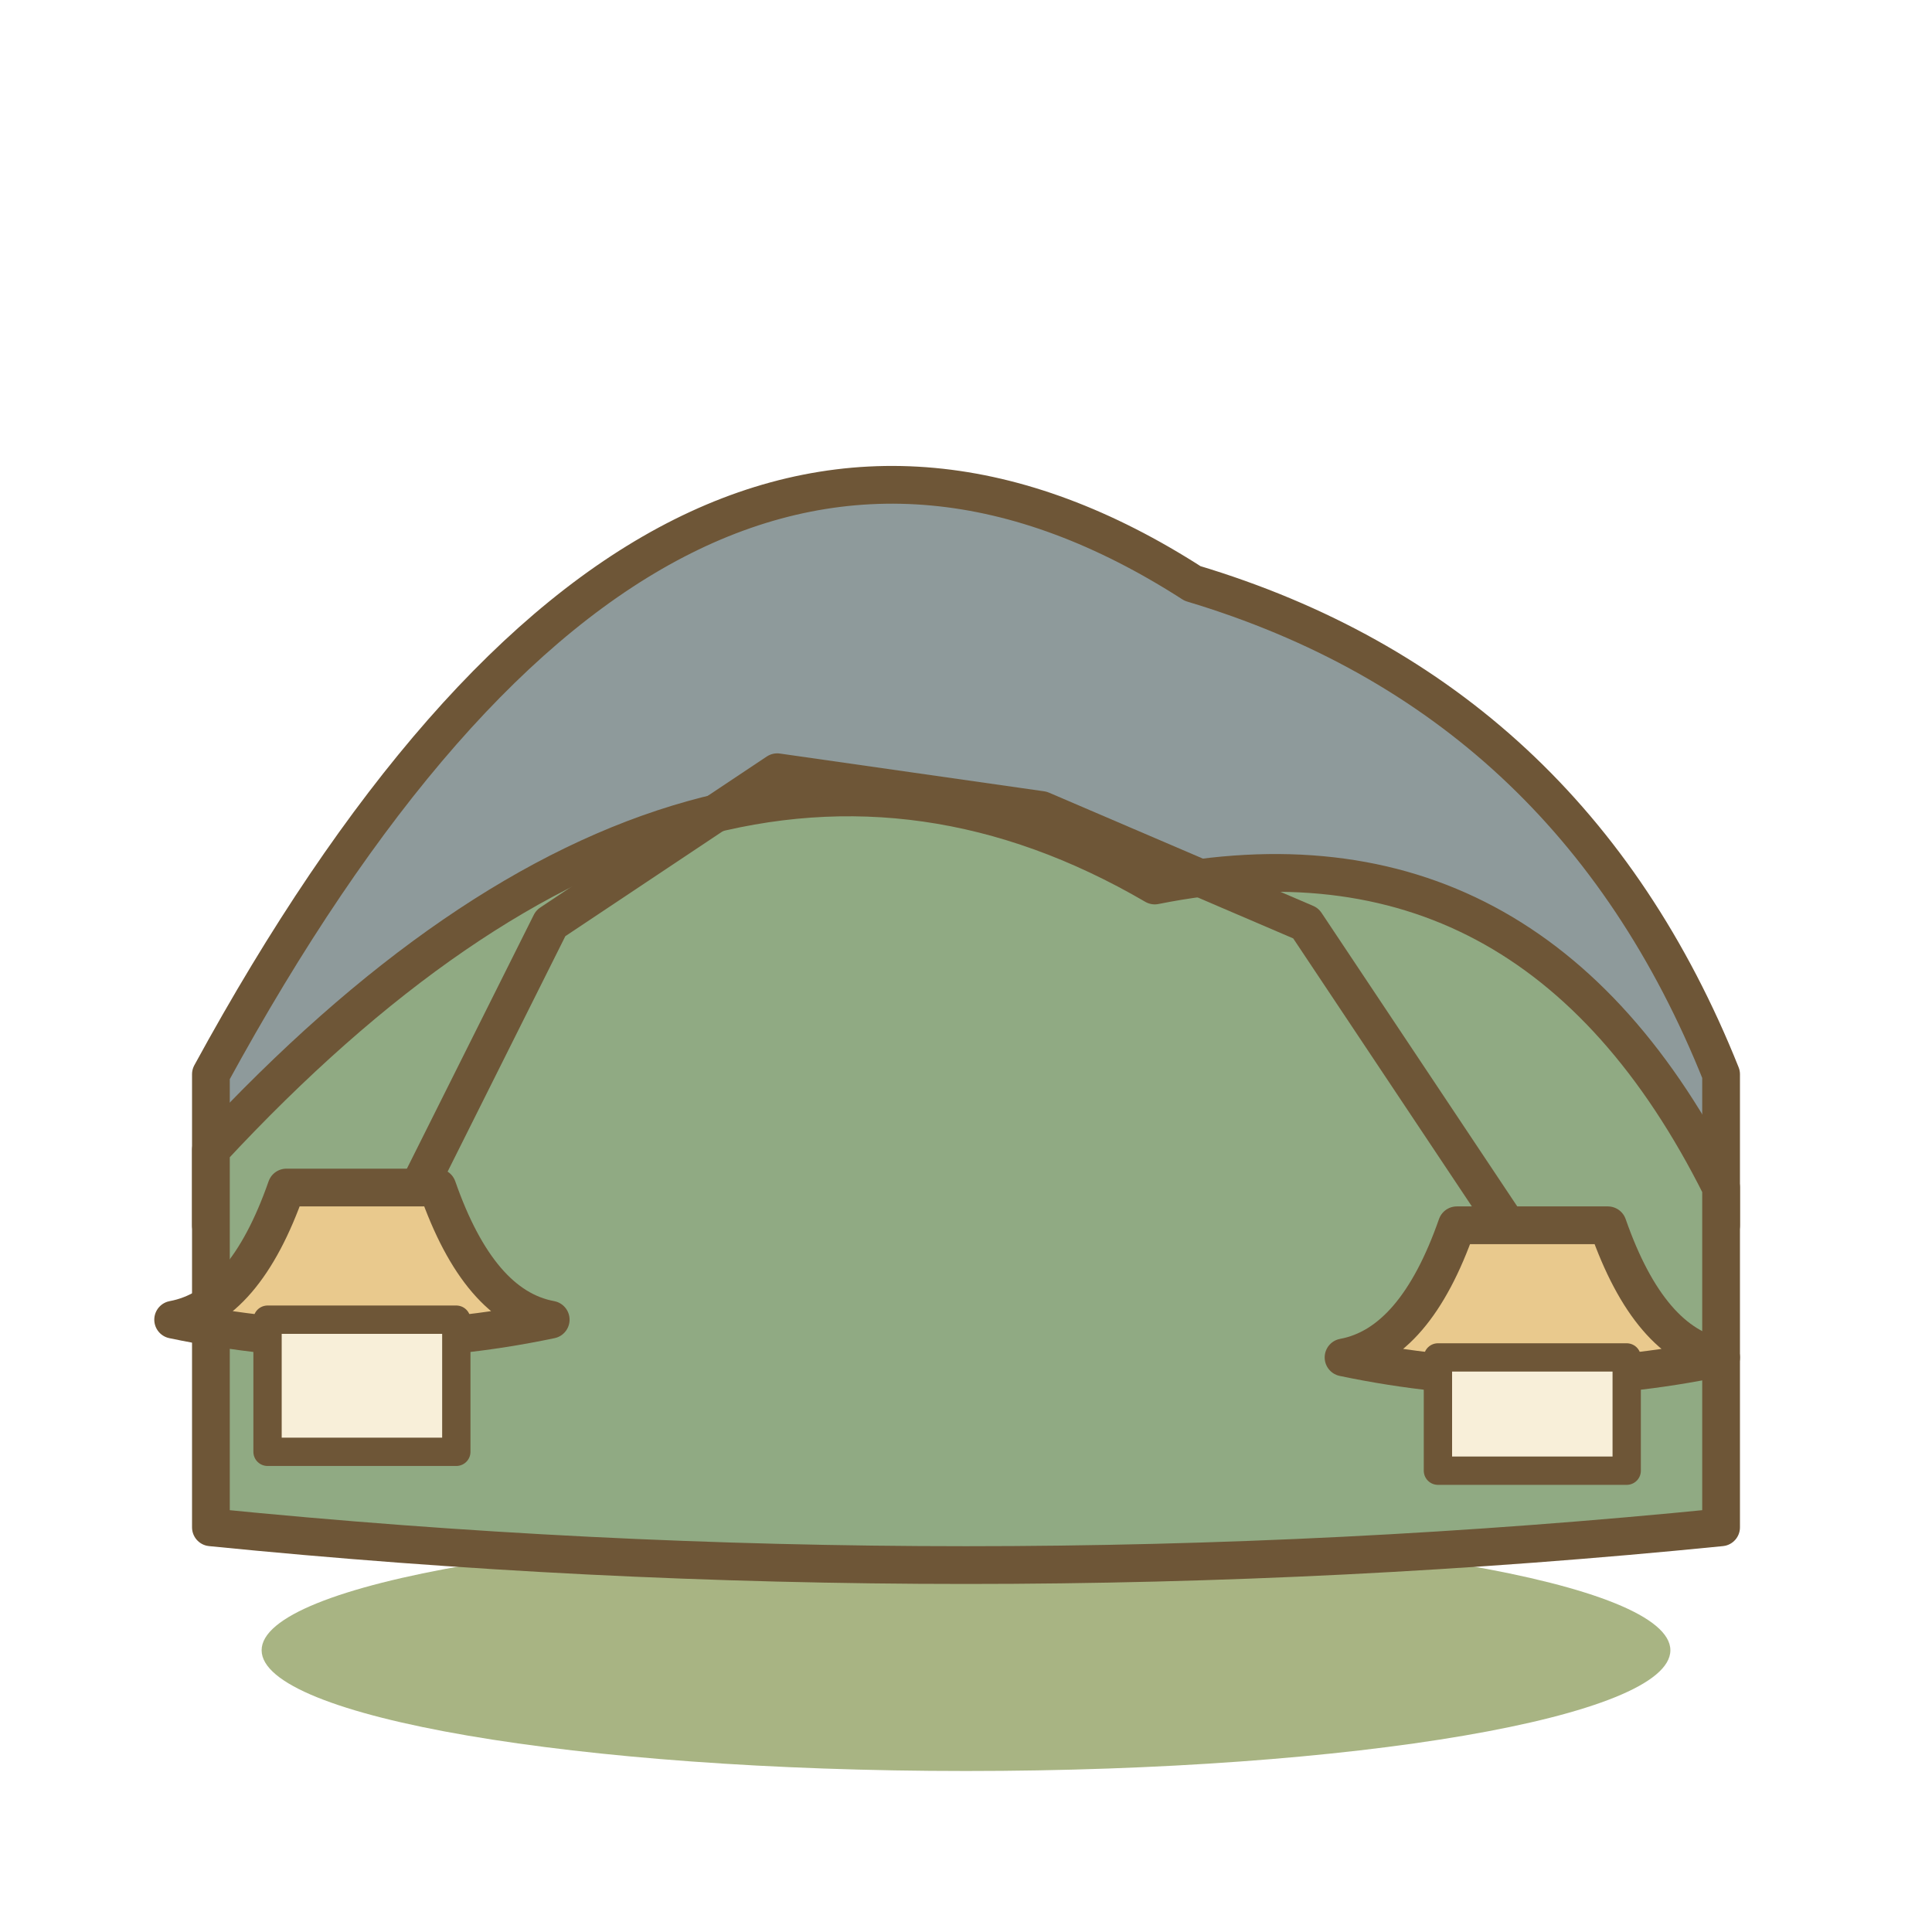
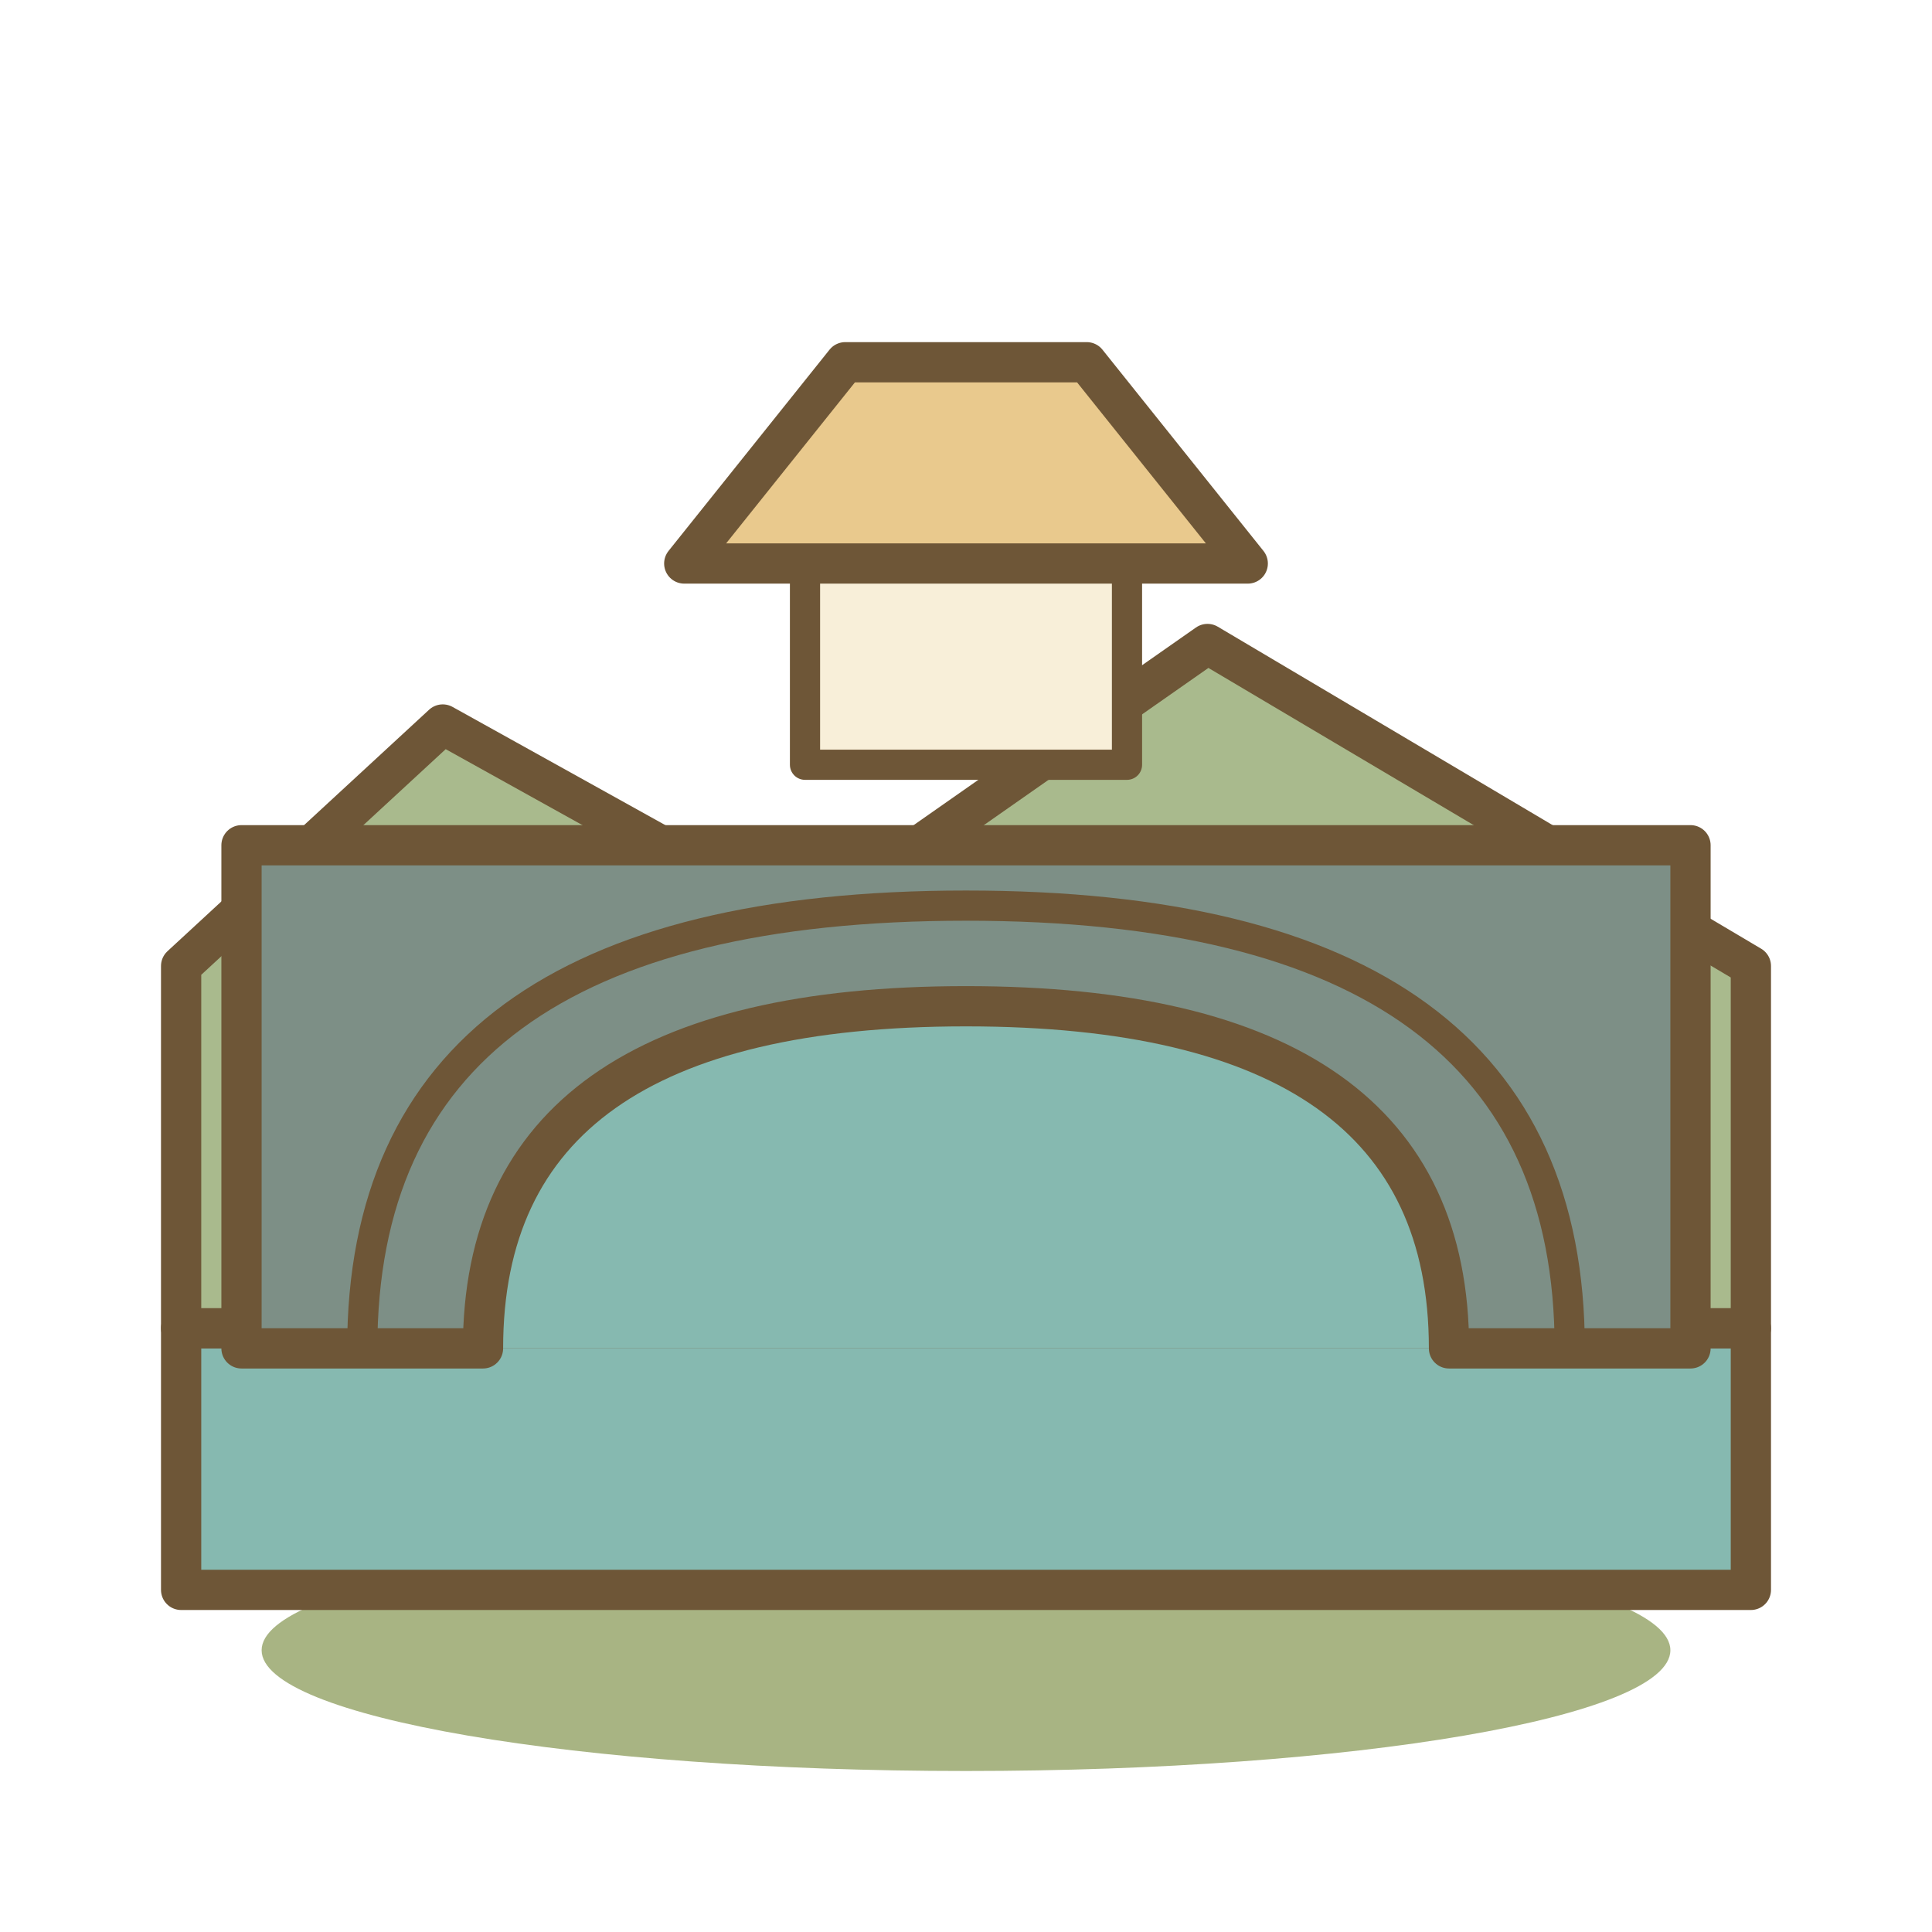
<svg xmlns="http://www.w3.org/2000/svg" width="96" height="96" viewBox="0 0 96 96">
  <g stroke-linecap="round" stroke-linejoin="round">
    <ellipse cx="48" cy="82" rx="35" ry="6" fill="#A8B483" />
-     <g transform="translate(48 44) scale(0.938) translate(-48 -44)">
-       <path d="M8 54Q32 10 60 28Q80 34 88 54V62H8Z" fill="#8E9A9B" stroke="#6E5637" stroke-width="2" />
-       <path d="M8 78V58Q34 30 58 44Q78 40 88 60V78Q48 82 8 78Z" fill="#90AA83" stroke="#6E5637" stroke-width="2" />
-       <path d="M16 66L26 46L38 38L52 40L66 46L78 64" fill="none" stroke="#6E5637" stroke-width="2" />
-       <path d="M6 67Q9.8 66.3 12 60H20Q22.2 66.3 26 67Q16 69.1 6 67Z" fill="#E9C98D" stroke="#6E5637" stroke-width="2" />
-       <rect x="11" y="67" width="10" height="7" fill="#F8EFD9" stroke="#6E5637" stroke-width="1.5" />
-       <path d="M68 69Q71.8 68.3 74 62H82Q84.2 68.3 88 69Q78 71.1 68 69Z" fill="#E9C98D" stroke="#6E5637" stroke-width="2" />
-       <rect x="73" y="69" width="10" height="6" fill="#F8EFD9" stroke="#6E5637" stroke-width="1.5" />
-       <path d="M34 10" fill="none" stroke="#6E5637" stroke-width="1" />
-     </g>
+     <rect fill="#86B9B0" stroke="#6E5637" stroke-width="2" x="9" y="66" width="78" height="13" />
+     <path fill="#A9BA8D" stroke="#6E5637" stroke-width="2" d="M9 66V48L22 36L40 46L60 32L87 48V66Z" />
+     <rect fill="#F8EFD9" stroke="#6E5637" stroke-width="1.5" x="40" y="26" width="16" height="12" />
+     <path fill="#E9C98D" stroke="#6E5637" stroke-width="2" d="M34 28L42 18H54L62 28Z" />
+     <rect fill="#86B9B0" stroke="none" x="22" y="48" width="52" height="19" />
+     <path fill="#7D8F86" stroke="#6E5637" stroke-width="2" d="M12 67V42H84V67H72Q72 50 48 50Q24 50 24 67Z" />
+     <path fill="none" stroke="#6E5637" stroke-width="1.5" d="M18 67Q18 45 48 45Q78 45 78 67" />
  </g>
</svg>
